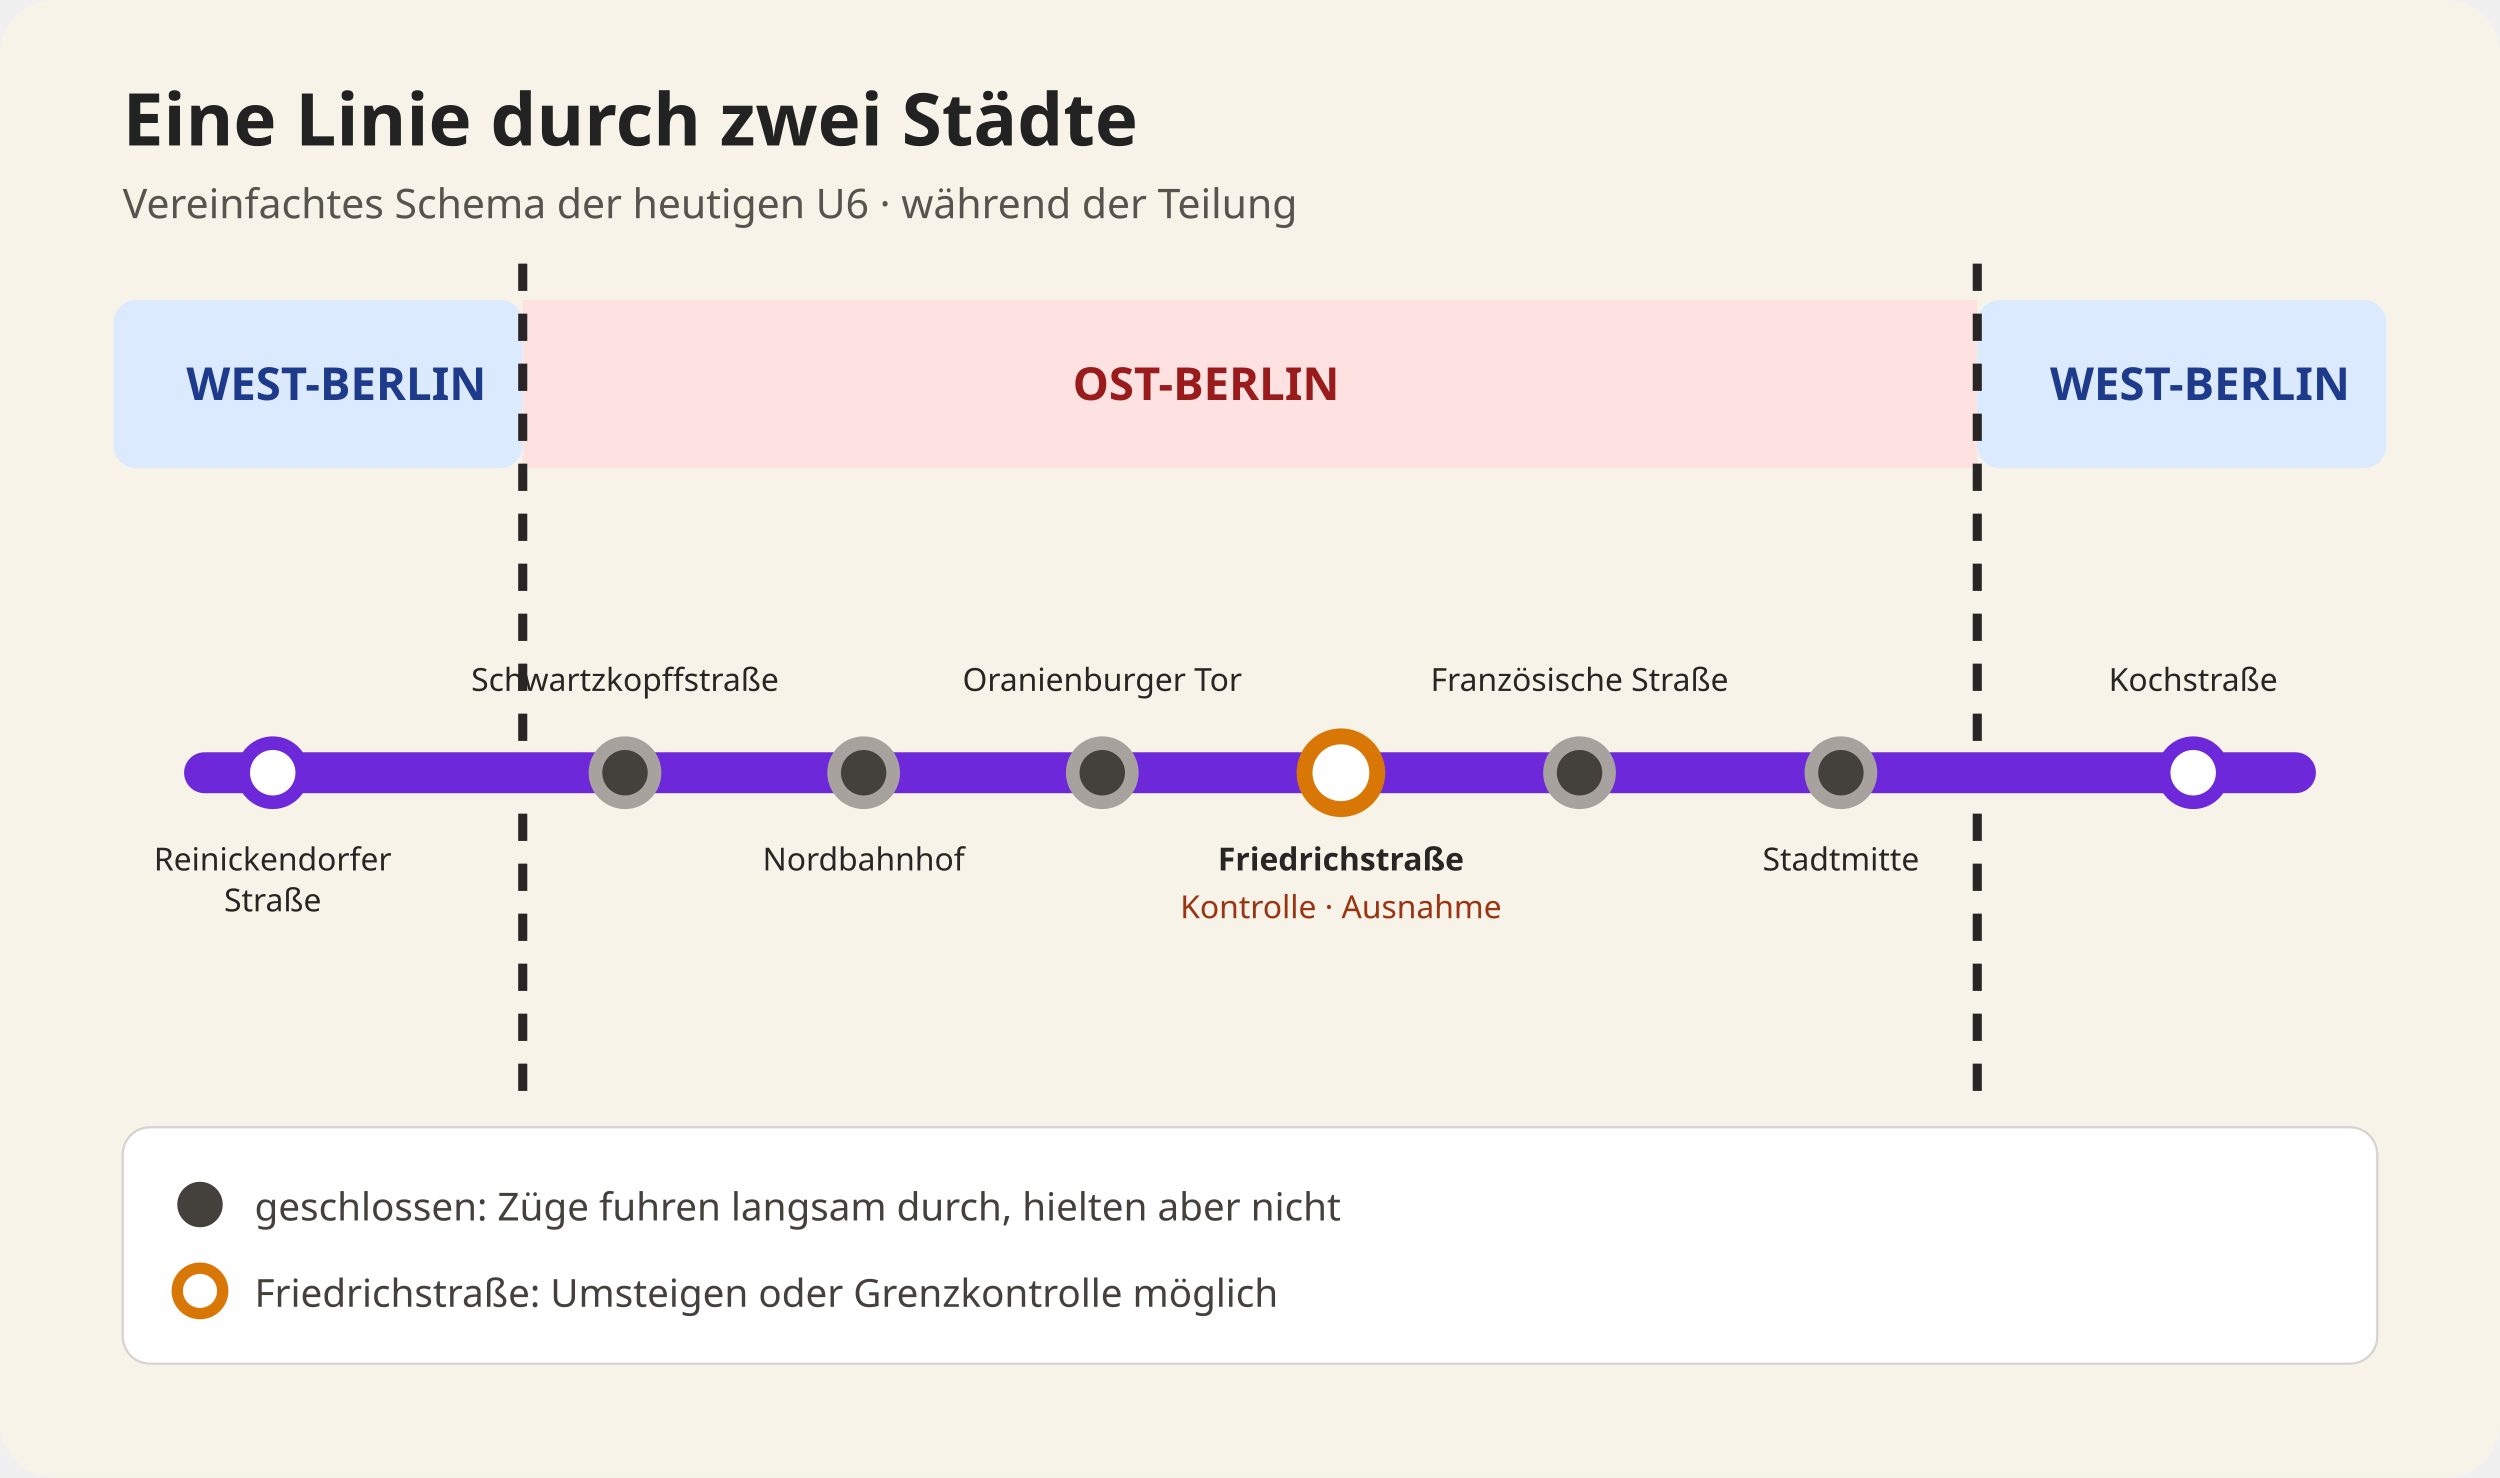
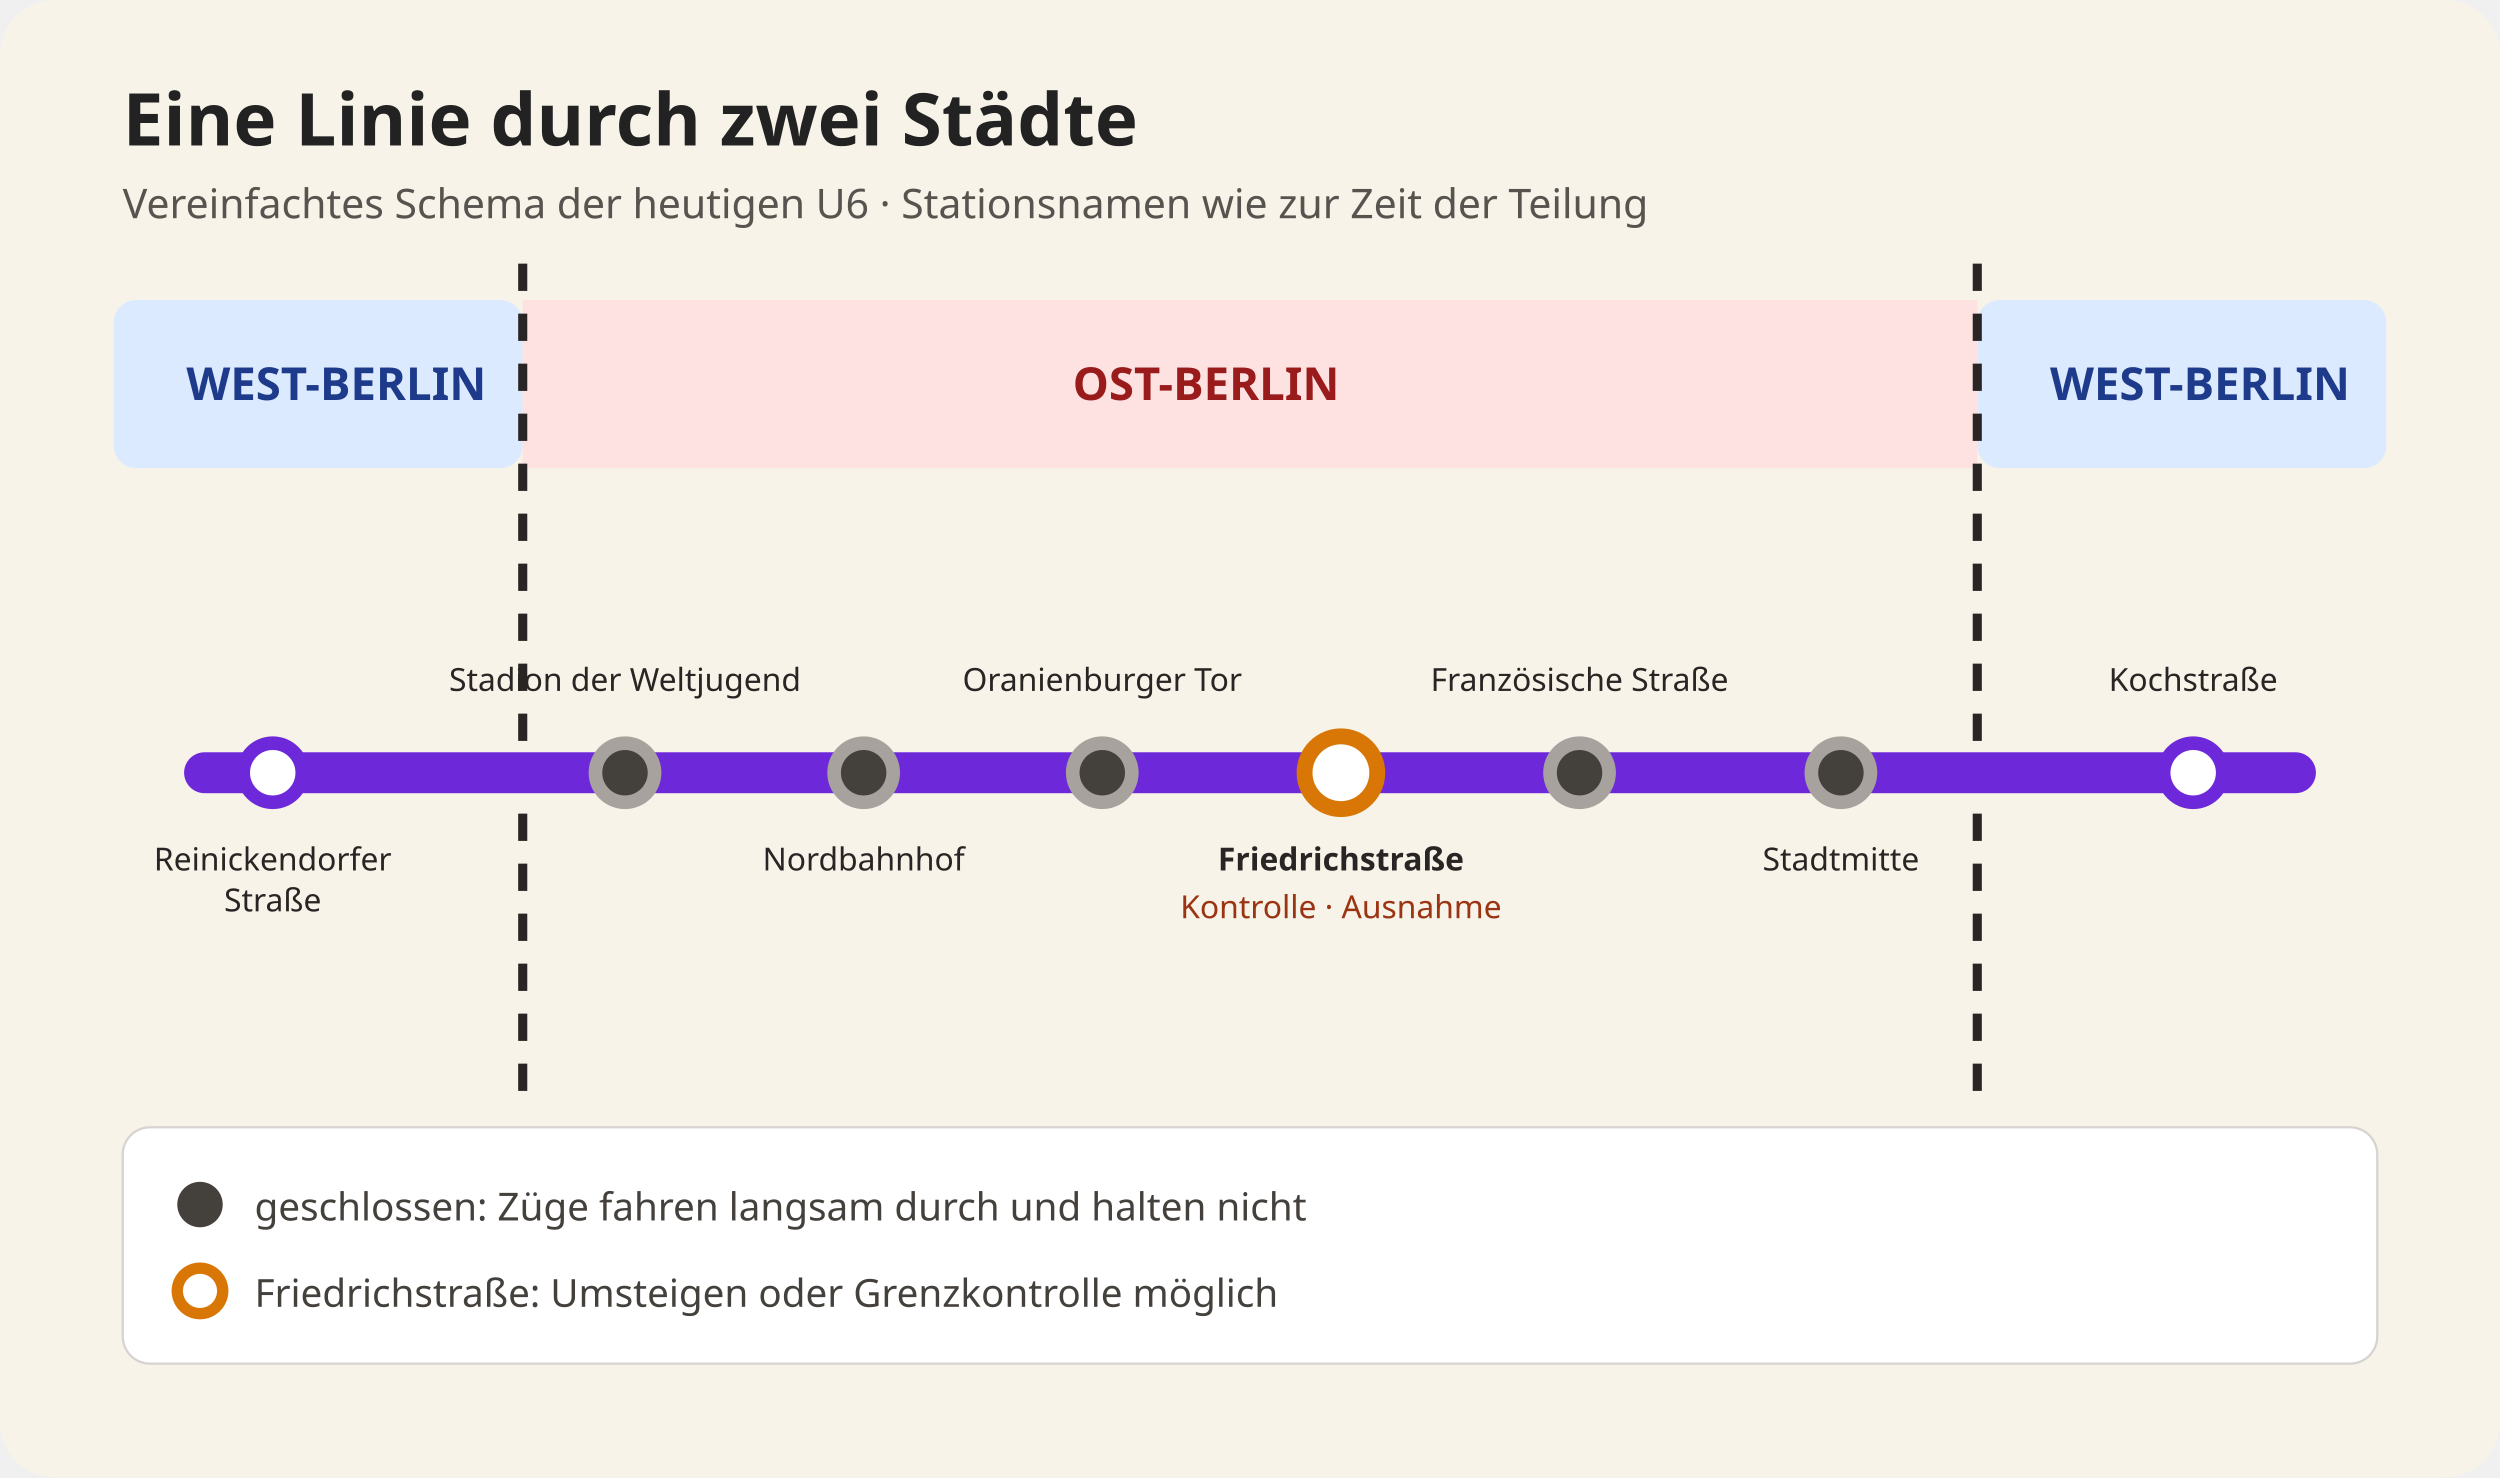
<svg xmlns="http://www.w3.org/2000/svg" viewBox="0 0 1100 650" role="img" aria-labelledby="title desc">
  <rect width="1100" height="650" rx="24" fill="#f7f3e8" />
  <text x="54" y="64" font-family="system-ui, sans-serif" font-size="32" font-weight="700" fill="#222">Eine Linie durch zwei Städte</text>
-   <text x="54" y="96" font-family="system-ui, sans-serif" font-size="18" fill="#57534e">Vereinfachtes Schema der heutigen U6 · während der Teilung</text>
+   <text x="54" y="96" font-family="system-ui, sans-serif" font-size="18" fill="#57534e">Vereinfachtes Schema der heutigen U6 · Stationsnamen wie zur Zeit der Teilung</text>
  <rect x="50" y="132" width="180" height="74" rx="10" fill="#dbeafe" />
  <rect x="230" y="132" width="640" height="74" fill="#fee2e2" />
  <rect x="870" y="132" width="180" height="74" rx="10" fill="#dbeafe" />
  <text x="82" y="176" font-family="system-ui, sans-serif" font-size="20" font-weight="700" fill="#1e3a8a">WEST-BERLIN</text>
  <text x="472" y="176" font-family="system-ui, sans-serif" font-size="20" font-weight="700" fill="#991b1b">OST-BERLIN</text>
  <text x="902" y="176" font-family="system-ui, sans-serif" font-size="20" font-weight="700" fill="#1e3a8a">WEST-BERLIN</text>
  <line x1="230" y1="116" x2="230" y2="480" stroke="#292524" stroke-width="4" stroke-dasharray="12 10" />
  <line x1="870" y1="116" x2="870" y2="480" stroke="#292524" stroke-width="4" stroke-dasharray="12 10" />
  <path d="M90 340 H1010" stroke="#6d28d9" stroke-width="18" stroke-linecap="round" />
  <g font-family="system-ui, sans-serif" font-size="14" fill="#292524" text-anchor="middle">
    <circle cx="120" cy="340" r="13" fill="white" stroke="#6d28d9" stroke-width="6" />
    <text x="120" y="383">Reinickendorfer</text>
    <text x="120" y="401">Straße</text>
    <circle cx="275" cy="340" r="13" fill="#44403c" stroke="#a8a29e" stroke-width="6" />
-     <text x="275" y="304">Schwartzkopffstraße</text>
+     <text x="275" y="304">Stadion der Weltjugend</text>
    <circle cx="380" cy="340" r="13" fill="#44403c" stroke="#a8a29e" stroke-width="6" />
    <text x="380" y="383">Nordbahnhof</text>
    <circle cx="485" cy="340" r="13" fill="#44403c" stroke="#a8a29e" stroke-width="6" />
    <text x="485" y="304">Oranienburger Tor</text>
    <circle cx="590" cy="340" r="16" fill="white" stroke="#d97706" stroke-width="7" />
    <text x="590" y="383" font-weight="700">Friedrichstraße</text>
    <text x="590" y="404" fill="#9a3412">Kontrolle · Ausnahme</text>
    <circle cx="695" cy="340" r="13" fill="#44403c" stroke="#a8a29e" stroke-width="6" />
    <text x="695" y="304">Französische Straße</text>
    <circle cx="810" cy="340" r="13" fill="#44403c" stroke="#a8a29e" stroke-width="6" />
    <text x="810" y="383">Stadtmitte</text>
    <circle cx="965" cy="340" r="13" fill="white" stroke="#6d28d9" stroke-width="6" />
    <text x="965" y="304">Kochstraße</text>
  </g>
  <rect x="54" y="496" width="992" height="104" rx="12" fill="#fff" stroke="#d6d3d1" />
  <circle cx="88" cy="530" r="10" fill="#44403c" />
-   <text x="112" y="537" font-family="system-ui, sans-serif" font-size="17" fill="#44403c">geschlossen: Züge fuhren langsam durch, hielten aber nicht</text>
+   <text x="112" y="537" font-family="system-ui, sans-serif" font-size="17" fill="#44403c">geschlossen: Züge fahren langsam durch und halten nicht</text>
  <circle cx="88" cy="568" r="10" fill="white" stroke="#d97706" stroke-width="5" />
  <text x="112" y="575" font-family="system-ui, sans-serif" font-size="17" fill="#44403c">Friedrichstraße: Umsteigen oder Grenzkontrolle möglich</text>
</svg>
